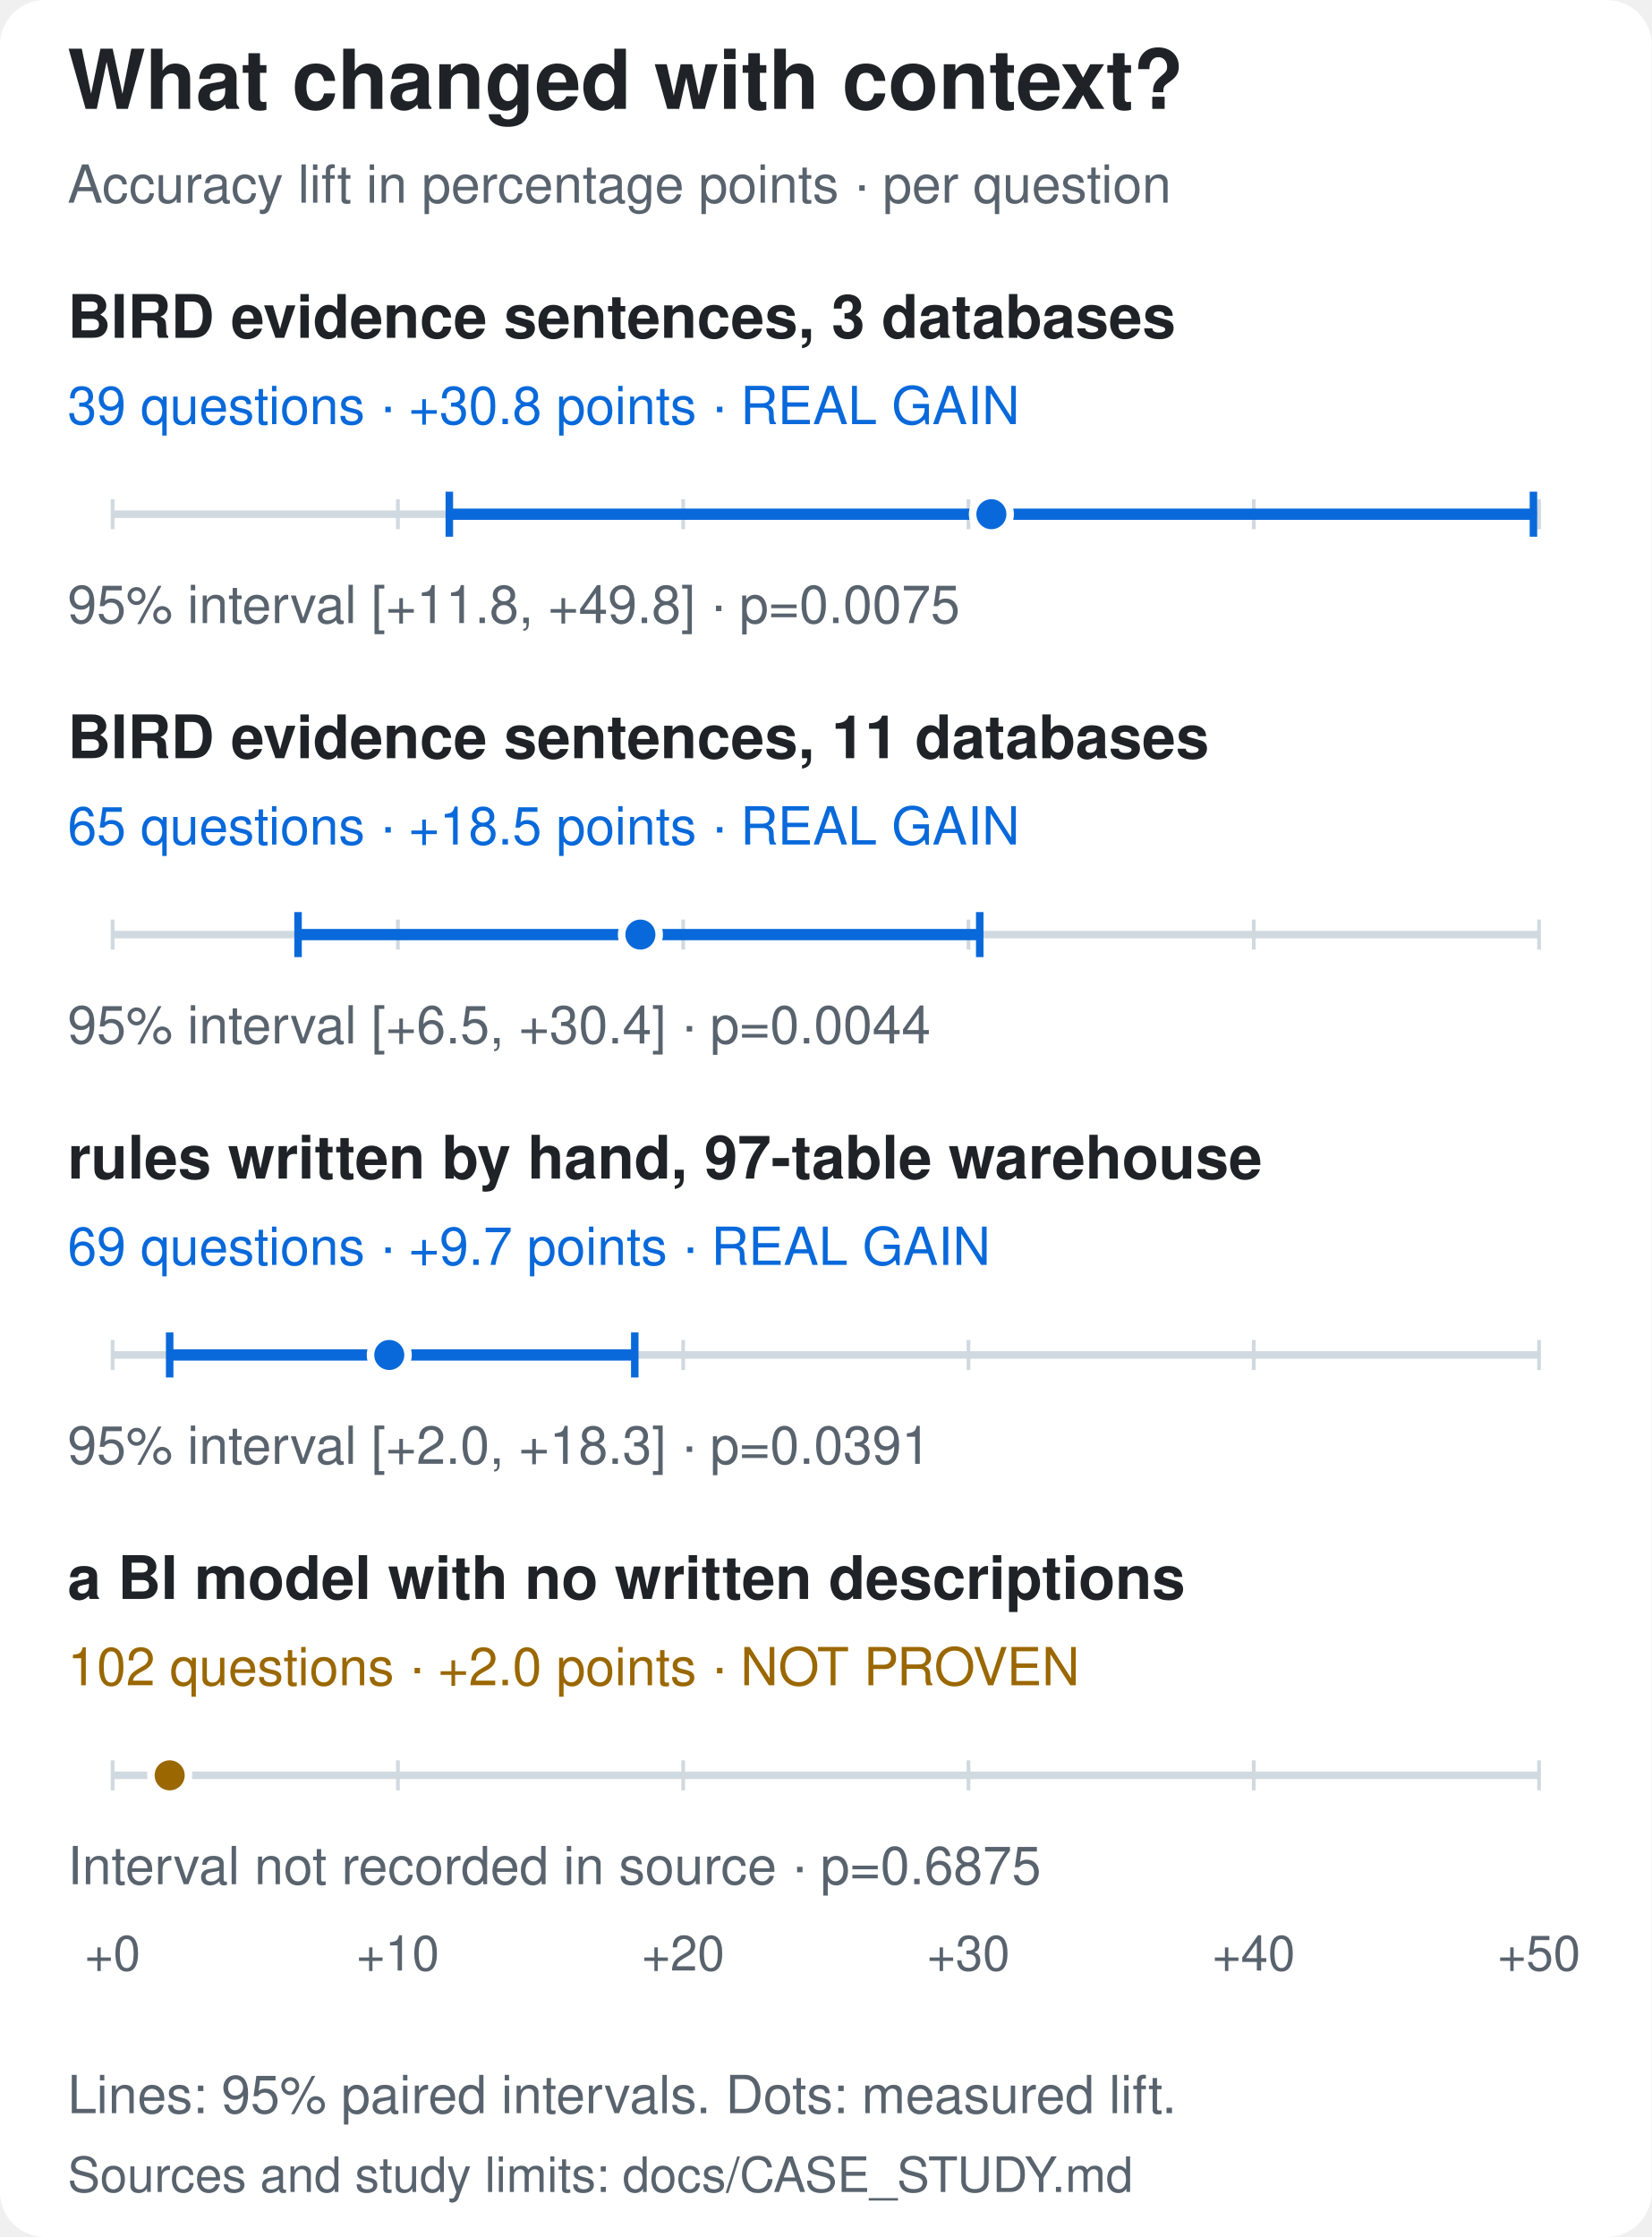
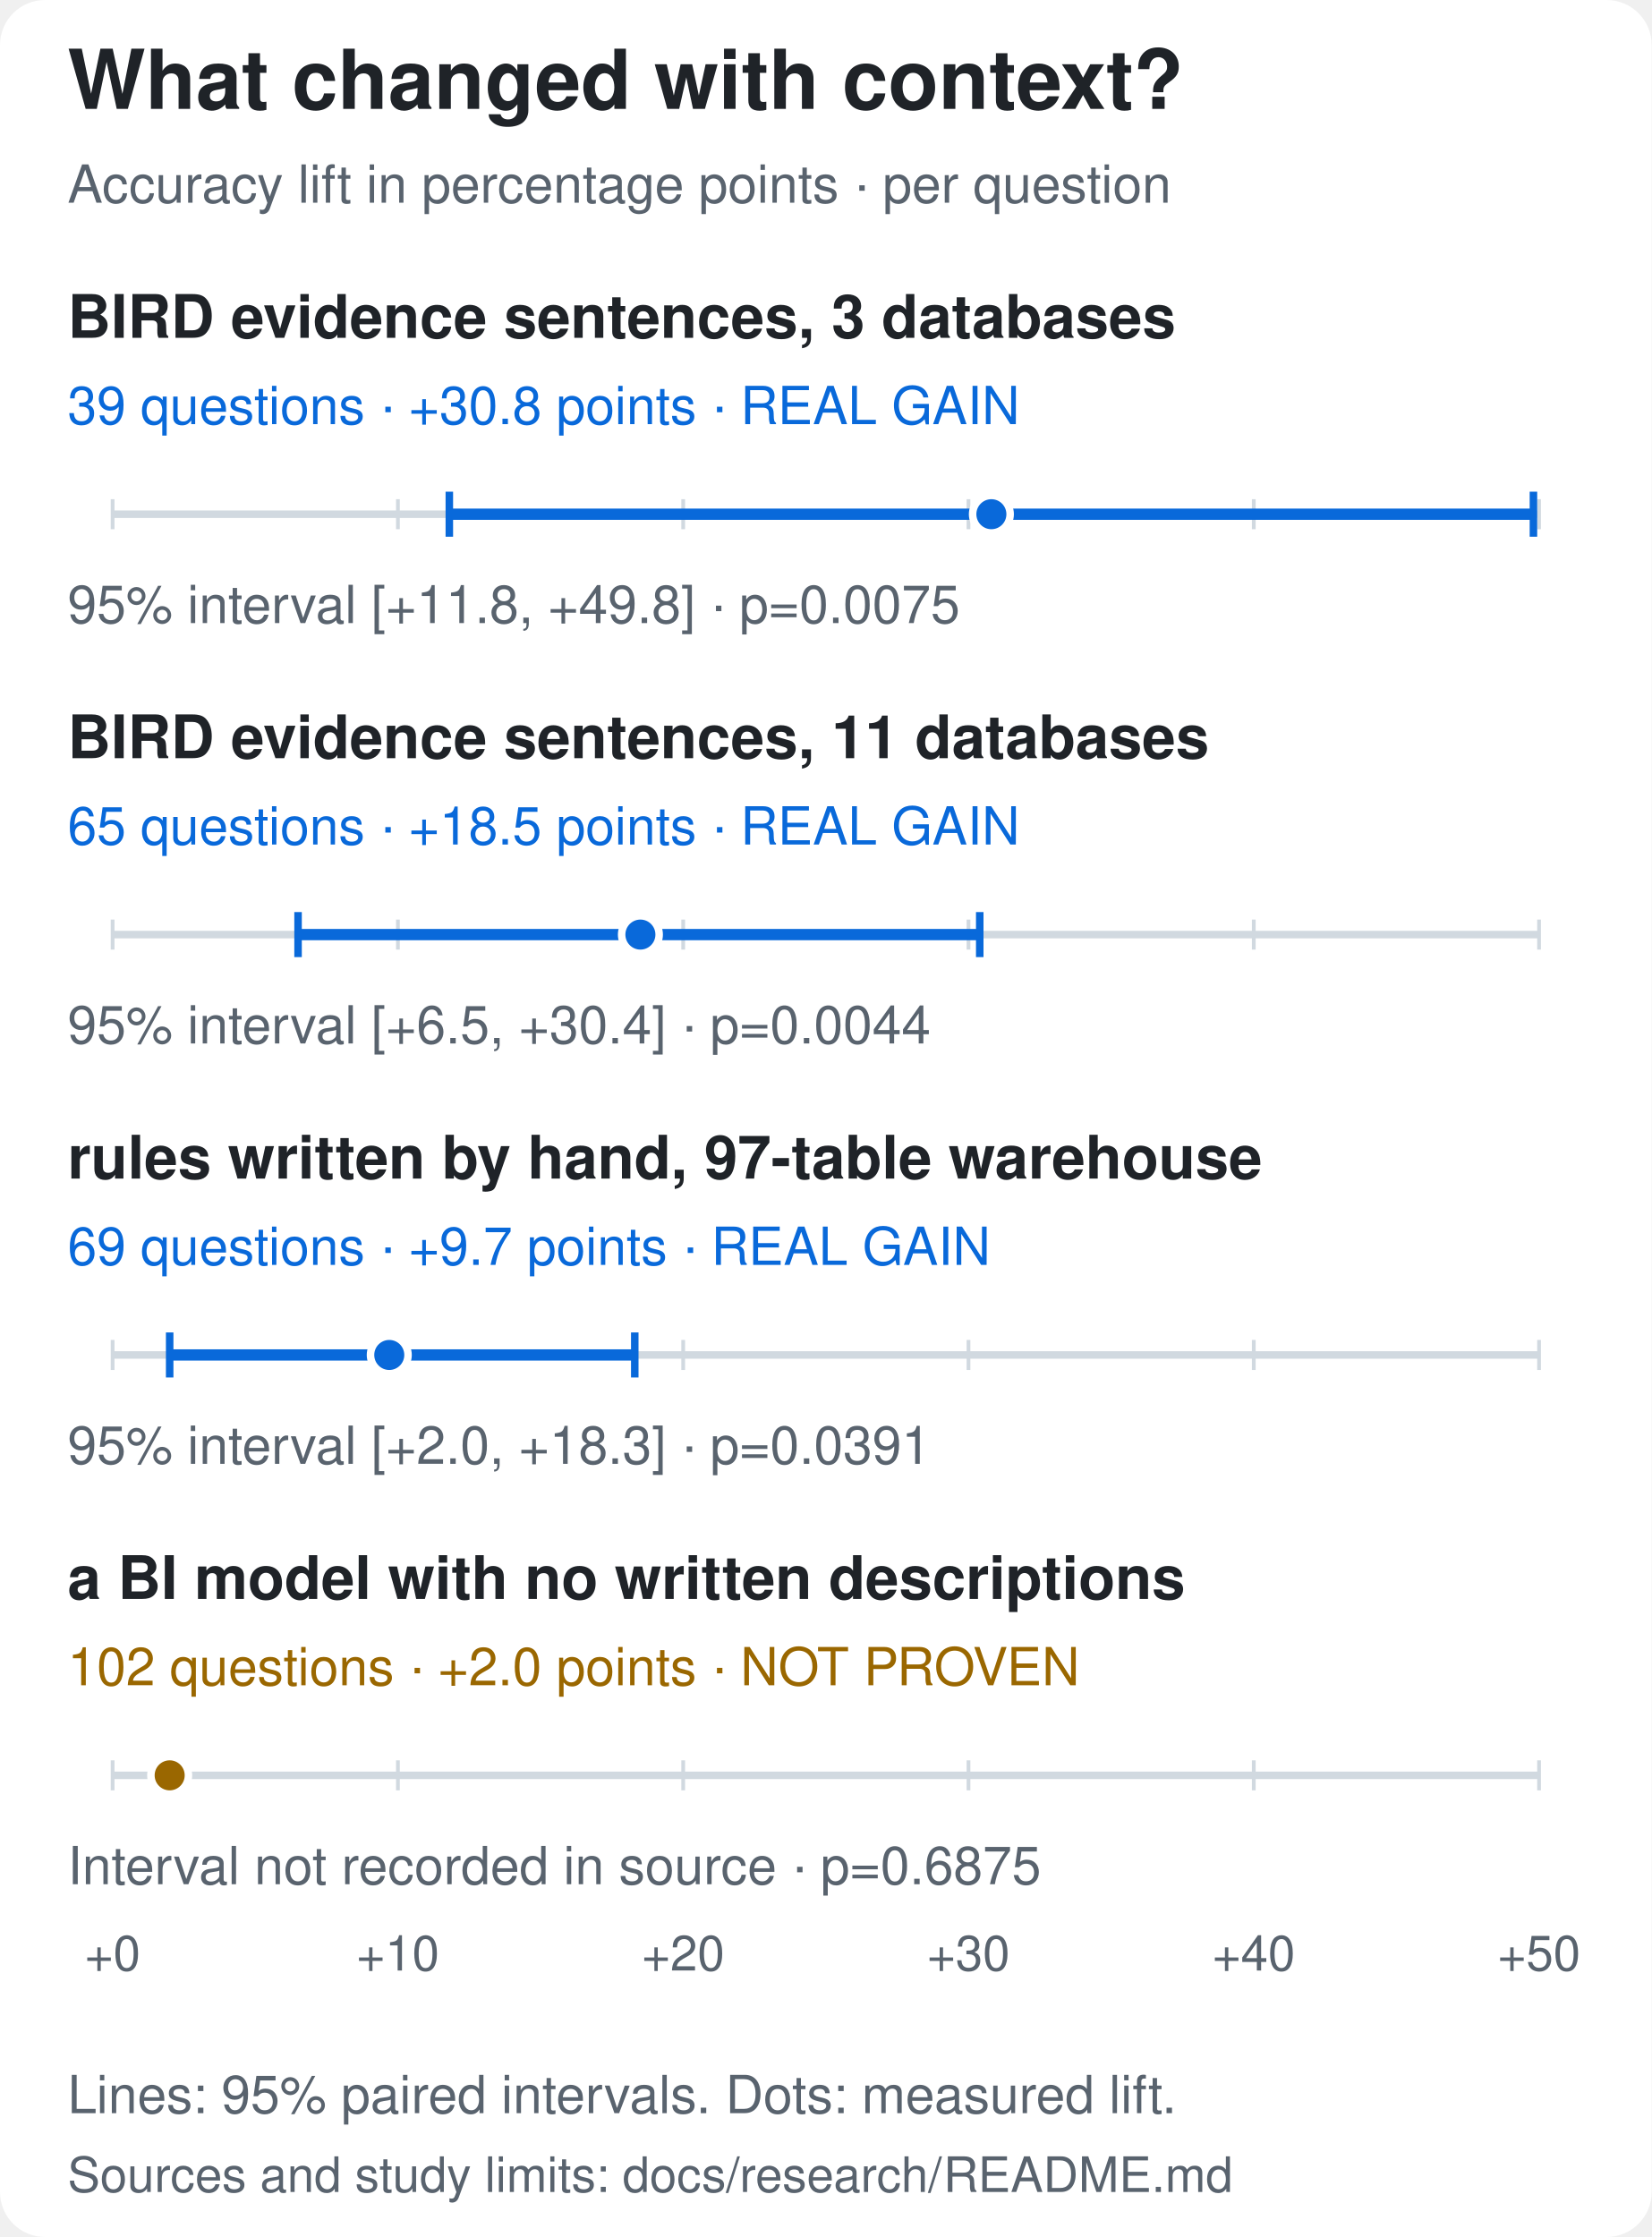
<svg xmlns="http://www.w3.org/2000/svg" width="440" height="596" viewBox="0 0 440 596" role="img" aria-labelledby="title description" font-family="-apple-system, BlinkMacSystemFont, Segoe UI, Helvetica, Arial, sans-serif">
  <rect width="440" height="596" rx="12" fill="#ffffff" />
  <text x="18" y="29" fill="#1f2328" font-size="22" font-weight="650">What changed with context?</text>
  <text x="18" y="54" fill="#59636e" font-size="14" font-weight="400">Accuracy lift in percentage points · per question</text>
  <text x="18" y="90" fill="#1f2328" font-size="16" font-weight="600">BIRD evidence sentences, 3 databases</text>
  <text x="18" y="113" fill="#0969da" font-size="14" font-weight="400">39 questions · +30.8 points · REAL GAIN</text>
  <line x1="30" y1="137" x2="410" y2="137" stroke="#d1d9e0" stroke-width="2" />
  <line x1="30.0" y1="133" x2="30.0" y2="141" stroke="#d1d9e0" />
  <line x1="106.0" y1="133" x2="106.0" y2="141" stroke="#d1d9e0" />
  <line x1="182.0" y1="133" x2="182.0" y2="141" stroke="#d1d9e0" />
  <line x1="258.0" y1="133" x2="258.0" y2="141" stroke="#d1d9e0" />
  <line x1="334.0" y1="133" x2="334.0" y2="141" stroke="#d1d9e0" />
  <line x1="410.0" y1="133" x2="410.0" y2="141" stroke="#d1d9e0" />
  <line x1="119.7" y1="137" x2="408.5" y2="137" stroke="#0969da" stroke-width="3" />
  <line x1="119.7" y1="131" x2="119.7" y2="143" stroke="#0969da" stroke-width="2" />
  <line x1="408.5" y1="131" x2="408.5" y2="143" stroke="#0969da" stroke-width="2" />
  <circle cx="264.1" cy="137" r="5" fill="#0969da" stroke="#ffffff" stroke-width="2" />
  <text x="18" y="166" fill="#59636e" font-size="14" font-weight="400">95% interval [+11.8, +49.8] · p=0.0075</text>
  <text x="18" y="202" fill="#1f2328" font-size="16" font-weight="600">BIRD evidence sentences, 11 databases</text>
  <text x="18" y="225" fill="#0969da" font-size="14" font-weight="400">65 questions · +18.5 points · REAL GAIN</text>
  <line x1="30" y1="249" x2="410" y2="249" stroke="#d1d9e0" stroke-width="2" />
  <line x1="30.0" y1="245" x2="30.0" y2="253" stroke="#d1d9e0" />
  <line x1="106.0" y1="245" x2="106.0" y2="253" stroke="#d1d9e0" />
  <line x1="182.0" y1="245" x2="182.0" y2="253" stroke="#d1d9e0" />
  <line x1="258.0" y1="245" x2="258.0" y2="253" stroke="#d1d9e0" />
  <line x1="334.0" y1="245" x2="334.0" y2="253" stroke="#d1d9e0" />
  <line x1="410.0" y1="245" x2="410.0" y2="253" stroke="#d1d9e0" />
  <line x1="79.4" y1="249" x2="261.0" y2="249" stroke="#0969da" stroke-width="3" />
  <line x1="79.4" y1="243" x2="79.4" y2="255" stroke="#0969da" stroke-width="2" />
  <line x1="261.0" y1="243" x2="261.0" y2="255" stroke="#0969da" stroke-width="2" />
  <circle cx="170.6" cy="249" r="5" fill="#0969da" stroke="#ffffff" stroke-width="2" />
  <text x="18" y="278" fill="#59636e" font-size="14" font-weight="400">95% interval [+6.5, +30.4] · p=0.0044</text>
  <text x="18" y="314" fill="#1f2328" font-size="16" font-weight="600">rules written by hand, 97-table warehouse</text>
  <text x="18" y="337" fill="#0969da" font-size="14" font-weight="400">69 questions · +9.7 points · REAL GAIN</text>
  <line x1="30" y1="361" x2="410" y2="361" stroke="#d1d9e0" stroke-width="2" />
  <line x1="30.0" y1="357" x2="30.0" y2="365" stroke="#d1d9e0" />
  <line x1="106.0" y1="357" x2="106.0" y2="365" stroke="#d1d9e0" />
  <line x1="182.0" y1="357" x2="182.0" y2="365" stroke="#d1d9e0" />
  <line x1="258.0" y1="357" x2="258.0" y2="365" stroke="#d1d9e0" />
  <line x1="334.0" y1="357" x2="334.0" y2="365" stroke="#d1d9e0" />
  <line x1="410.0" y1="357" x2="410.0" y2="365" stroke="#d1d9e0" />
  <line x1="45.2" y1="361" x2="169.1" y2="361" stroke="#0969da" stroke-width="3" />
  <line x1="45.2" y1="355" x2="45.2" y2="367" stroke="#0969da" stroke-width="2" />
  <line x1="169.1" y1="355" x2="169.1" y2="367" stroke="#0969da" stroke-width="2" />
  <circle cx="103.7" cy="361" r="5" fill="#0969da" stroke="#ffffff" stroke-width="2" />
  <text x="18" y="390" fill="#59636e" font-size="14" font-weight="400">95% interval [+2.0, +18.3] · p=0.0391</text>
  <text x="18" y="426" fill="#1f2328" font-size="16" font-weight="600">a BI model with no written descriptions</text>
  <text x="18" y="449" fill="#9a6700" font-size="14" font-weight="400">102 questions · +2.0 points · NOT PROVEN</text>
  <line x1="30" y1="473" x2="410" y2="473" stroke="#d1d9e0" stroke-width="2" />
  <line x1="30.0" y1="469" x2="30.0" y2="477" stroke="#d1d9e0" />
  <line x1="106.0" y1="469" x2="106.0" y2="477" stroke="#d1d9e0" />
  <line x1="182.0" y1="469" x2="182.0" y2="477" stroke="#d1d9e0" />
  <line x1="258.0" y1="469" x2="258.0" y2="477" stroke="#d1d9e0" />
  <line x1="334.0" y1="469" x2="334.0" y2="477" stroke="#d1d9e0" />
  <line x1="410.0" y1="469" x2="410.0" y2="477" stroke="#d1d9e0" />
  <circle cx="45.2" cy="473" r="5" fill="#9a6700" stroke="#ffffff" stroke-width="2" />
  <text x="18" y="502" fill="#59636e" font-size="14" font-weight="400">Interval not recorded in source · p=0.6875</text>
  <text x="30.0" y="525" text-anchor="middle" fill="#59636e" font-size="13">+0</text>
  <text x="106.0" y="525" text-anchor="middle" fill="#59636e" font-size="13">+10</text>
  <text x="182.0" y="525" text-anchor="middle" fill="#59636e" font-size="13">+20</text>
  <text x="258.0" y="525" text-anchor="middle" fill="#59636e" font-size="13">+30</text>
  <text x="334.0" y="525" text-anchor="middle" fill="#59636e" font-size="13">+40</text>
  <text x="410.0" y="525" text-anchor="middle" fill="#59636e" font-size="13">+50</text>
  <text x="18" y="563" fill="#59636e" font-size="14" font-weight="400">Lines: 95% paired intervals. Dots: measured lift.</text>
-   <text x="18" y="584" fill="#59636e" font-size="13" font-weight="400">Sources and study limits: docs/CASE_STUDY.md</text>
+   <text x="18" y="584" fill="#59636e" font-size="13" font-weight="400">Sources and study limits: docs/research/README.md</text>
</svg>
